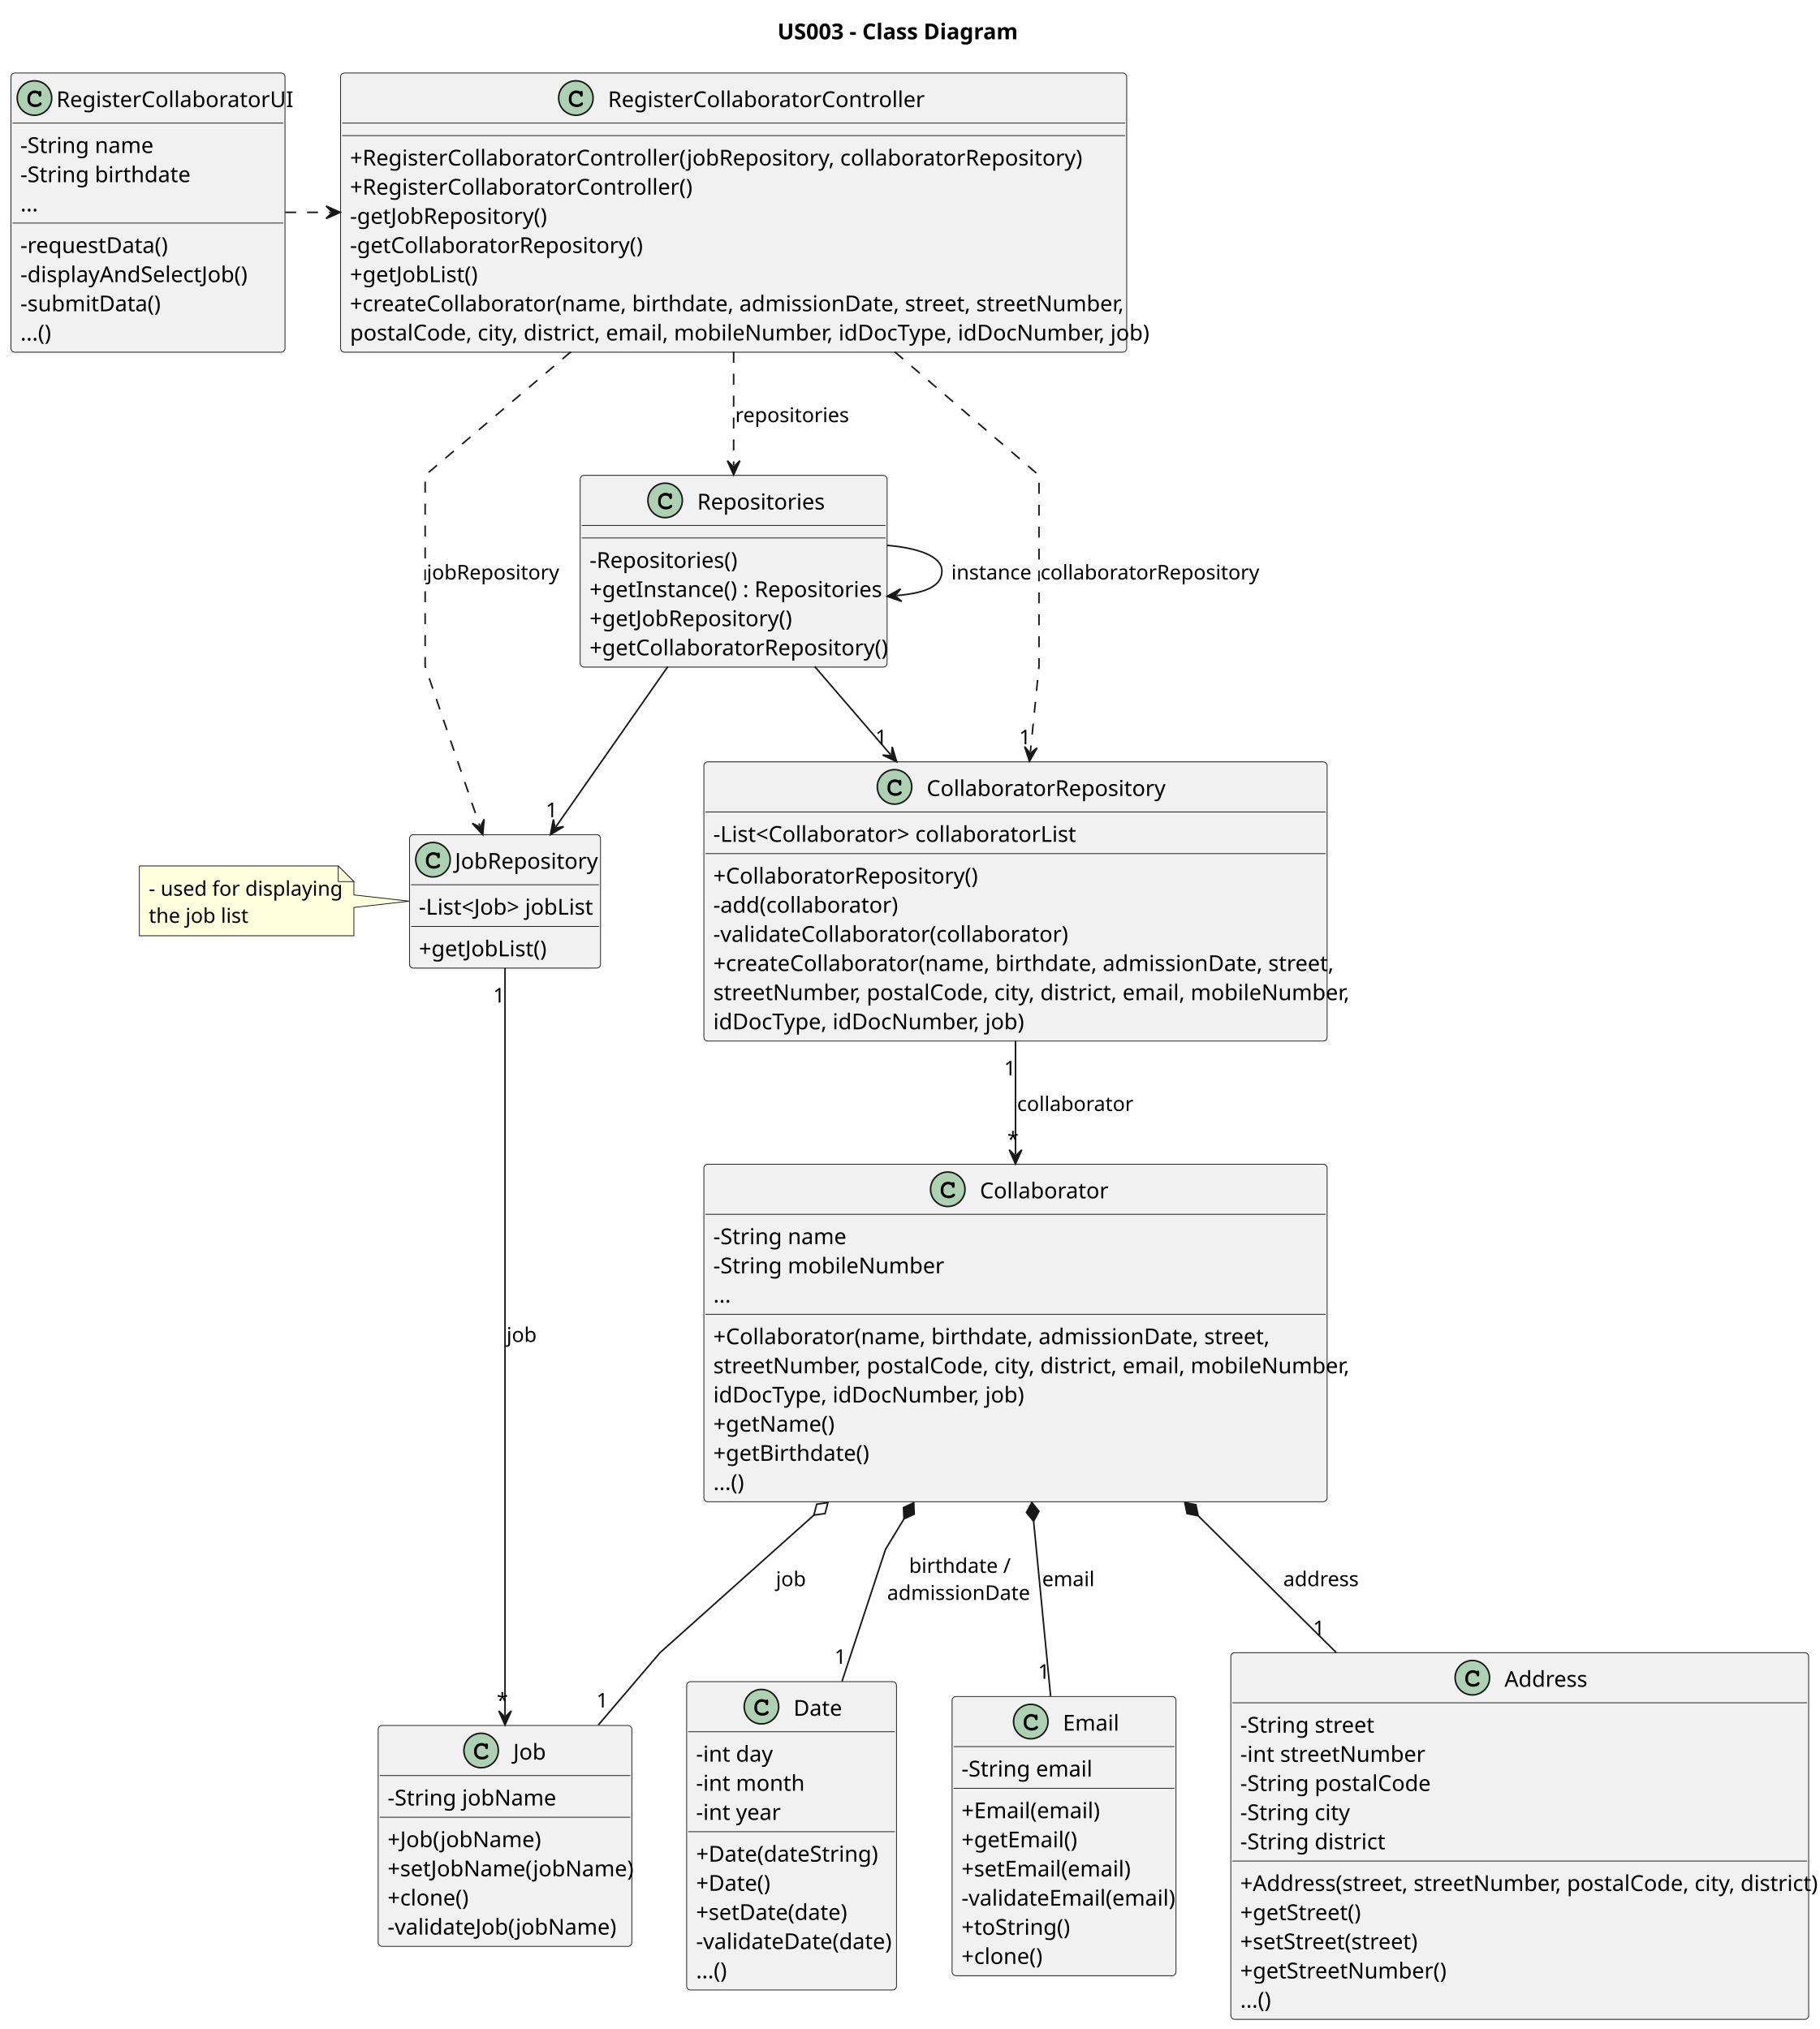
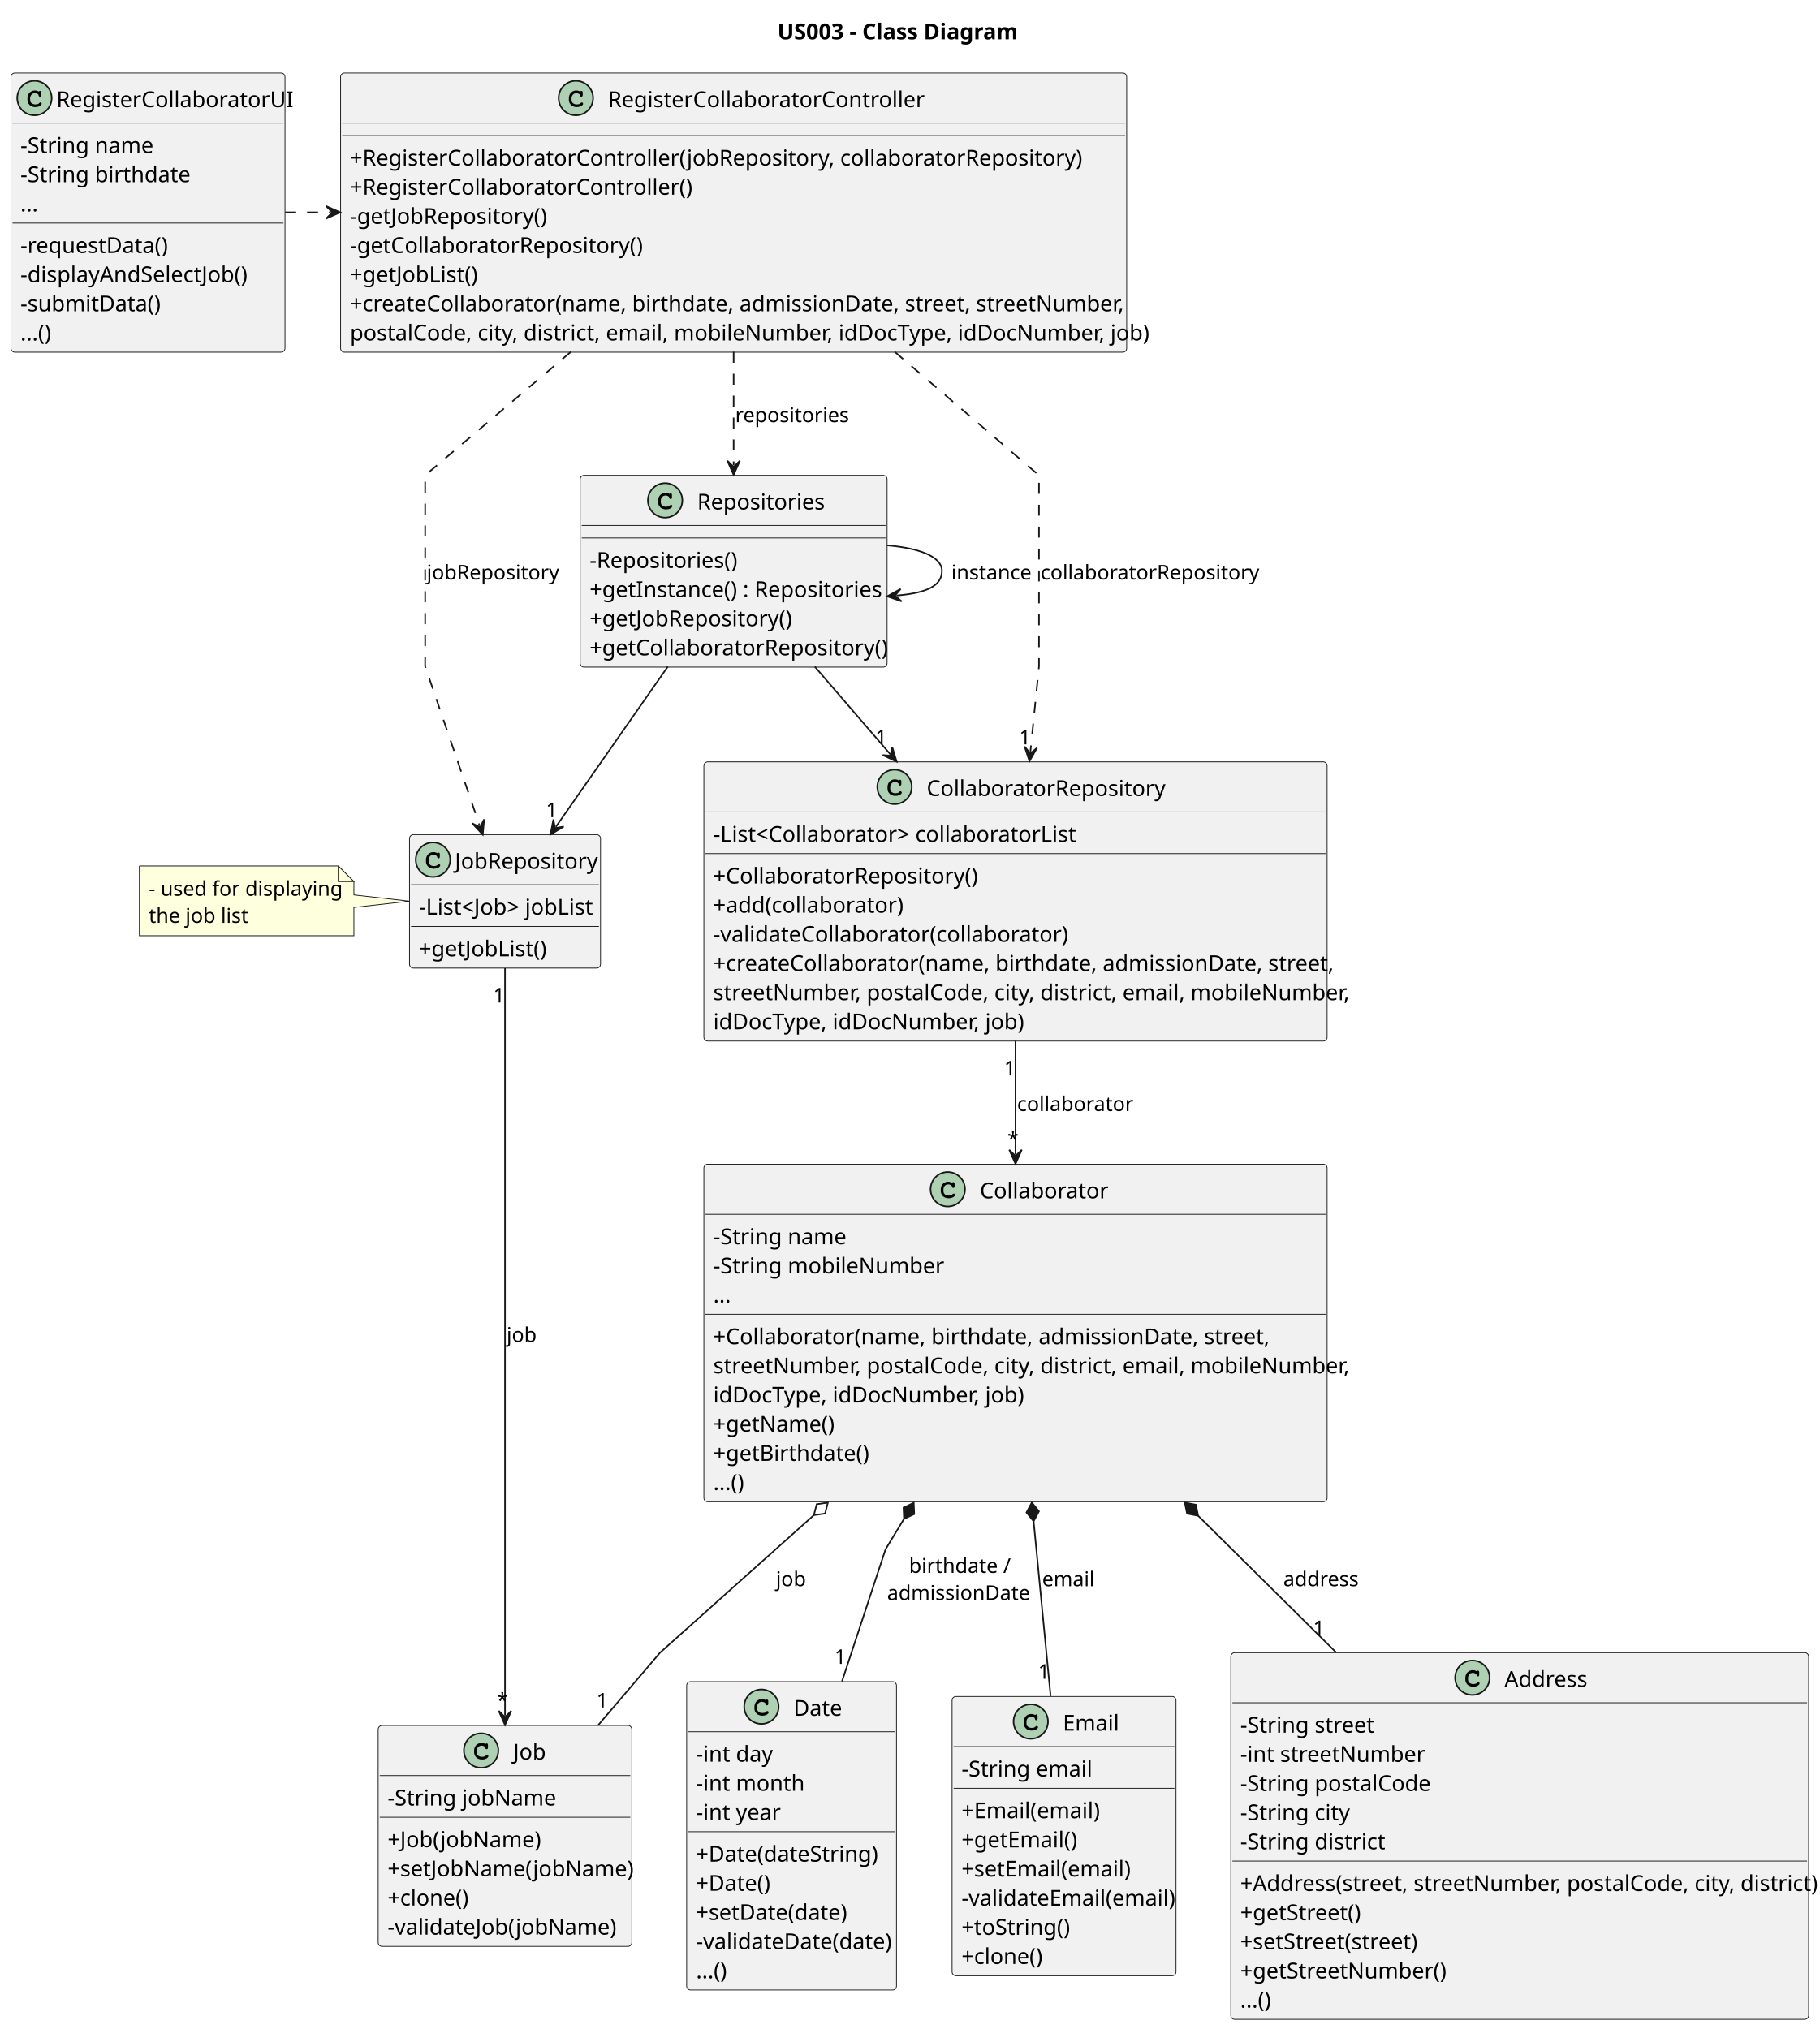
<svg xmlns="http://www.w3.org/2000/svg" contentStyleType="text/css" height="1296px" preserveAspectRatio="none" style="width:1162px;height:1296px;background:#FFFFFF;" version="1.1" viewBox="0 0 1162 1296" width="1162px" zoomAndPan="magnify">
  <defs />
  <g>
    <text fill="#000000" font-family="sans-serif" font-size="14" font-weight="bold" lengthAdjust="spacing" textLength="155" x="496.5" y="25.107">US003 - Class Diagram</text>
    <g id="elem_Collaborator">
      <rect codeLine="10" fill="#F1F1F1" height="215.59" id="Collaborator" rx="2.5" ry="2.5" style="stroke:#181818;stroke-width:0.5;" width="398" x="449.5" y="743.621" />
      <ellipse cx="605.25" cy="759.621" fill="#ADD1B2" rx="11" ry="11" style="stroke:#181818;stroke-width:1.0;" />
      <path d="M608.016,755.496 Q608.172,755.277 608.359,755.168 Q608.547,755.059 608.766,755.059 Q609.141,755.059 609.375,755.324 Q609.609,755.574 609.609,756.184 L609.609,757.637 Q609.609,758.246 609.375,758.512 Q609.141,758.777 608.766,758.777 Q608.422,758.777 608.219,758.574 Q608.016,758.387 607.906,757.871 Q607.859,757.512 607.672,757.324 Q607.344,756.949 606.734,756.731 Q606.125,756.512 605.5,756.512 Q604.734,756.512 604.094,756.84 Q603.469,757.168 602.969,757.918 Q602.484,758.668 602.484,759.699 L602.484,760.793 Q602.484,762.027 603.375,762.856 Q604.266,763.668 605.859,763.668 Q606.797,763.668 607.453,763.418 Q607.844,763.262 608.266,762.824 Q608.531,762.559 608.672,762.481 Q608.828,762.402 609.031,762.402 Q609.359,762.402 609.609,762.668 Q609.875,762.918 609.875,763.262 Q609.875,763.606 609.531,764.012 Q609.031,764.59 608.234,764.918 Q607.156,765.371 605.859,765.371 Q604.344,765.371 603.141,764.746 Q602.156,764.246 601.469,763.184 Q600.781,762.106 600.781,760.824 L600.781,759.668 Q600.781,758.34 601.391,757.199 Q602.016,756.043 603.109,755.434 Q604.203,754.809 605.438,754.809 Q606.172,754.809 606.812,754.981 Q607.469,755.137 608.016,755.496 Z " fill="#000000" />
      <text fill="#000000" font-family="sans-serif" font-size="14" lengthAdjust="spacing" textLength="78" x="625.75" y="765.418">Collaborator</text>
      <line style="stroke:#181818;stroke-width:0.5;" x1="450.5" x2="846.5" y1="775.621" y2="775.621" />
      <text fill="#000000" font-family="sans-serif" font-size="14" lengthAdjust="spacing" textLength="81" x="455.5" y="794.729">-String name</text>
      <text fill="#000000" font-family="sans-serif" font-size="14" lengthAdjust="spacing" textLength="136" x="455.5" y="813.35">-String mobileNumber</text>
      <text fill="#000000" font-family="sans-serif" font-size="14" lengthAdjust="spacing" textLength="12" x="455.5" y="831.971">...</text>
      <line style="stroke:#181818;stroke-width:0.5;" x1="450.5" x2="846.5" y1="839.484" y2="839.484" />
      <text fill="#000000" font-family="sans-serif" font-size="14" lengthAdjust="spacing" textLength="339" x="455.5" y="858.592">+Collaborator(name, birthdate, admissionDate, street,</text>
      <text fill="#000000" font-family="sans-serif" font-size="14" lengthAdjust="spacing" textLength="386" x="455.5" y="877.213">streetNumber, postalCode, city, district, email, mobileNumber,</text>
      <text fill="#000000" font-family="sans-serif" font-size="14" lengthAdjust="spacing" textLength="193" x="455.5" y="895.834">idDocType, idDocNumber, job)</text>
      <text fill="#000000" font-family="sans-serif" font-size="14" lengthAdjust="spacing" textLength="74" x="455.5" y="914.455">+getName()</text>
      <text fill="#000000" font-family="sans-serif" font-size="14" lengthAdjust="spacing" textLength="95" x="455.5" y="933.076">+getBirthdate()</text>
      <text fill="#000000" font-family="sans-serif" font-size="14" lengthAdjust="spacing" textLength="22" x="455.5" y="951.697">...()</text>
    </g>
    <g id="elem_Job">
      <rect codeLine="22" fill="#F1F1F1" height="141.106" id="Job" rx="2.5" ry="2.5" style="stroke:#181818;stroke-width:0.5;" width="162" x="241.5" y="1102.121" />
      <ellipse cx="307.25" cy="1118.121" fill="#ADD1B2" rx="11" ry="11" style="stroke:#181818;stroke-width:1.0;" />
      <path d="M310.016,1113.996 Q310.172,1113.777 310.359,1113.668 Q310.547,1113.559 310.766,1113.559 Q311.141,1113.559 311.375,1113.824 Q311.609,1114.074 311.609,1114.684 L311.609,1116.137 Q311.609,1116.746 311.375,1117.012 Q311.141,1117.277 310.766,1117.277 Q310.422,1117.277 310.219,1117.074 Q310.016,1116.887 309.906,1116.371 Q309.859,1116.012 309.672,1115.824 Q309.344,1115.449 308.734,1115.23 Q308.125,1115.012 307.5,1115.012 Q306.734,1115.012 306.094,1115.34 Q305.469,1115.668 304.969,1116.418 Q304.484,1117.168 304.484,1118.199 L304.484,1119.293 Q304.484,1120.527 305.375,1121.355 Q306.266,1122.168 307.859,1122.168 Q308.797,1122.168 309.453,1121.918 Q309.844,1121.762 310.266,1121.324 Q310.531,1121.059 310.672,1120.98 Q310.828,1120.902 311.031,1120.902 Q311.359,1120.902 311.609,1121.168 Q311.875,1121.418 311.875,1121.762 Q311.875,1122.105 311.531,1122.512 Q311.031,1123.09 310.234,1123.418 Q309.156,1123.871 307.859,1123.871 Q306.344,1123.871 305.141,1123.246 Q304.156,1122.746 303.469,1121.684 Q302.781,1120.605 302.781,1119.324 L302.781,1118.168 Q302.781,1116.84 303.391,1115.699 Q304.016,1114.543 305.109,1113.934 Q306.203,1113.309 307.438,1113.309 Q308.172,1113.309 308.812,1113.48 Q309.469,1113.637 310.016,1113.996 Z " fill="#000000" />
      <text fill="#000000" font-family="sans-serif" font-size="14" lengthAdjust="spacing" textLength="22" x="327.75" y="1123.918">Job</text>
      <line style="stroke:#181818;stroke-width:0.5;" x1="242.5" x2="402.5" y1="1134.121" y2="1134.121" />
      <text fill="#000000" font-family="sans-serif" font-size="14" lengthAdjust="spacing" textLength="101" x="247.5" y="1153.228">-String jobName</text>
      <line style="stroke:#181818;stroke-width:0.5;" x1="242.5" x2="402.5" y1="1160.742" y2="1160.742" />
      <text fill="#000000" font-family="sans-serif" font-size="14" lengthAdjust="spacing" textLength="95" x="247.5" y="1179.85">+Job(jobName)</text>
      <text fill="#000000" font-family="sans-serif" font-size="14" lengthAdjust="spacing" textLength="150" x="247.5" y="1198.471">+setJobName(jobName)</text>
      <text fill="#000000" font-family="sans-serif" font-size="14" lengthAdjust="spacing" textLength="52" x="247.5" y="1217.092">+clone()</text>
      <text fill="#000000" font-family="sans-serif" font-size="14" lengthAdjust="spacing" textLength="141" x="247.5" y="1235.713">-validateJob(jobName)</text>
    </g>
    <g id="elem_Date">
      <rect codeLine="32" fill="#F1F1F1" height="196.969" id="Date" rx="2.5" ry="2.5" style="stroke:#181818;stroke-width:0.5;" width="134" x="438.5" y="1074.121" />
      <ellipse cx="486.25" cy="1090.121" fill="#ADD1B2" rx="11" ry="11" style="stroke:#181818;stroke-width:1.0;" />
      <path d="M489.016,1085.996 Q489.172,1085.777 489.359,1085.668 Q489.547,1085.559 489.766,1085.559 Q490.141,1085.559 490.375,1085.824 Q490.609,1086.074 490.609,1086.684 L490.609,1088.137 Q490.609,1088.746 490.375,1089.012 Q490.141,1089.277 489.766,1089.277 Q489.422,1089.277 489.219,1089.074 Q489.016,1088.887 488.906,1088.371 Q488.859,1088.012 488.672,1087.824 Q488.344,1087.449 487.734,1087.23 Q487.125,1087.012 486.5,1087.012 Q485.734,1087.012 485.094,1087.34 Q484.469,1087.668 483.969,1088.418 Q483.484,1089.168 483.484,1090.199 L483.484,1091.293 Q483.484,1092.527 484.375,1093.355 Q485.266,1094.168 486.859,1094.168 Q487.797,1094.168 488.453,1093.918 Q488.844,1093.762 489.266,1093.324 Q489.531,1093.059 489.672,1092.98 Q489.828,1092.902 490.031,1092.902 Q490.359,1092.902 490.609,1093.168 Q490.875,1093.418 490.875,1093.762 Q490.875,1094.105 490.531,1094.512 Q490.031,1095.09 489.234,1095.418 Q488.156,1095.871 486.859,1095.871 Q485.344,1095.871 484.141,1095.246 Q483.156,1094.746 482.469,1093.684 Q481.781,1092.605 481.781,1091.324 L481.781,1090.168 Q481.781,1088.84 482.391,1087.699 Q483.016,1086.543 484.109,1085.934 Q485.203,1085.309 486.438,1085.309 Q487.172,1085.309 487.812,1085.48 Q488.469,1085.637 489.016,1085.996 Z " fill="#000000" />
      <text fill="#000000" font-family="sans-serif" font-size="14" lengthAdjust="spacing" textLength="30" x="506.75" y="1095.918">Date</text>
      <line style="stroke:#181818;stroke-width:0.5;" x1="439.5" x2="571.5" y1="1106.121" y2="1106.121" />
      <text fill="#000000" font-family="sans-serif" font-size="14" lengthAdjust="spacing" textLength="47" x="444.5" y="1125.228">-int day</text>
      <text fill="#000000" font-family="sans-serif" font-size="14" lengthAdjust="spacing" textLength="63" x="444.5" y="1143.85">-int month</text>
      <text fill="#000000" font-family="sans-serif" font-size="14" lengthAdjust="spacing" textLength="52" x="444.5" y="1162.471">-int year</text>
      <line style="stroke:#181818;stroke-width:0.5;" x1="439.5" x2="571.5" y1="1169.984" y2="1169.984" />
      <text fill="#000000" font-family="sans-serif" font-size="14" lengthAdjust="spacing" textLength="113" x="444.5" y="1189.092">+Date(dateString)</text>
      <text fill="#000000" font-family="sans-serif" font-size="14" lengthAdjust="spacing" textLength="48" x="444.5" y="1207.713">+Date()</text>
      <text fill="#000000" font-family="sans-serif" font-size="14" lengthAdjust="spacing" textLength="95" x="444.5" y="1226.334">+setDate(date)</text>
      <text fill="#000000" font-family="sans-serif" font-size="14" lengthAdjust="spacing" textLength="122" x="444.5" y="1244.955">-validateDate(date)</text>
      <text fill="#000000" font-family="sans-serif" font-size="14" lengthAdjust="spacing" textLength="22" x="444.5" y="1263.576">...()</text>
    </g>
    <g id="elem_CollaboratorRepository">
      <rect codeLine="44" fill="#F1F1F1" height="178.348" id="CollaboratorRepository" rx="2.5" ry="2.5" style="stroke:#181818;stroke-width:0.5;" width="398" x="449.5" y="486.621" />
      <ellipse cx="571.25" cy="502.621" fill="#ADD1B2" rx="11" ry="11" style="stroke:#181818;stroke-width:1.0;" />
      <path d="M574.016,498.496 Q574.172,498.277 574.359,498.168 Q574.547,498.059 574.766,498.059 Q575.141,498.059 575.375,498.324 Q575.609,498.574 575.609,499.184 L575.609,500.637 Q575.609,501.246 575.375,501.512 Q575.141,501.777 574.766,501.777 Q574.422,501.777 574.219,501.574 Q574.016,501.387 573.906,500.871 Q573.859,500.512 573.672,500.324 Q573.344,499.949 572.734,499.731 Q572.125,499.512 571.5,499.512 Q570.734,499.512 570.094,499.84 Q569.469,500.168 568.969,500.918 Q568.484,501.668 568.484,502.699 L568.484,503.793 Q568.484,505.027 569.375,505.856 Q570.266,506.668 571.859,506.668 Q572.797,506.668 573.453,506.418 Q573.844,506.262 574.266,505.824 Q574.531,505.559 574.672,505.481 Q574.828,505.402 575.031,505.402 Q575.359,505.402 575.609,505.668 Q575.875,505.918 575.875,506.262 Q575.875,506.606 575.531,507.012 Q575.031,507.59 574.234,507.918 Q573.156,508.371 571.859,508.371 Q570.344,508.371 569.141,507.746 Q568.156,507.246 567.469,506.184 Q566.781,505.106 566.781,503.824 L566.781,502.668 Q566.781,501.34 567.391,500.199 Q568.016,499.043 569.109,498.434 Q570.203,497.809 571.438,497.809 Q572.172,497.809 572.812,497.981 Q573.469,498.137 574.016,498.496 Z " fill="#000000" />
      <text fill="#000000" font-family="sans-serif" font-size="14" lengthAdjust="spacing" textLength="146" x="591.75" y="508.418">CollaboratorRepository</text>
      <line style="stroke:#181818;stroke-width:0.5;" x1="450.5" x2="846.5" y1="518.621" y2="518.621" />
      <text fill="#000000" font-family="sans-serif" font-size="14" lengthAdjust="spacing" textLength="222" x="455.5" y="537.729">-List&lt;Collaborator&gt; collaboratorList</text>
      <line style="stroke:#181818;stroke-width:0.5;" x1="450.5" x2="846.5" y1="545.242" y2="545.242" />
      <text fill="#000000" font-family="sans-serif" font-size="14" lengthAdjust="spacing" textLength="164" x="455.5" y="564.35">+CollaboratorRepository()</text>
-       <text fill="#000000" font-family="sans-serif" font-size="14" lengthAdjust="spacing" textLength="114" x="455.5" y="582.971">-add(collaborator)</text>
+       <text fill="#000000" font-family="sans-serif" font-size="14" lengthAdjust="spacing" textLength="117" x="455.5" y="582.971">+add(collaborator)</text>
      <text fill="#000000" font-family="sans-serif" font-size="14" lengthAdjust="spacing" textLength="217" x="455.5" y="601.592">-validateCollaborator(collaborator)</text>
      <text fill="#000000" font-family="sans-serif" font-size="14" lengthAdjust="spacing" textLength="379" x="455.5" y="620.213">+createCollaborator(name, birthdate, admissionDate, street,</text>
      <text fill="#000000" font-family="sans-serif" font-size="14" lengthAdjust="spacing" textLength="386" x="455.5" y="638.834">streetNumber, postalCode, city, district, email, mobileNumber,</text>
      <text fill="#000000" font-family="sans-serif" font-size="14" lengthAdjust="spacing" textLength="193" x="455.5" y="657.455">idDocType, idDocNumber, job)</text>
    </g>
    <g id="elem_JobRepository">
      <rect codeLine="53" fill="#F1F1F1" height="85.242" id="JobRepository" rx="2.5" ry="2.5" style="stroke:#181818;stroke-width:0.5;" width="122" x="261.5" y="533.121" />
      <ellipse cx="276.5" cy="549.121" fill="#ADD1B2" rx="11" ry="11" style="stroke:#181818;stroke-width:1.0;" />
      <path d="M279.266,544.996 Q279.422,544.777 279.609,544.668 Q279.797,544.559 280.016,544.559 Q280.391,544.559 280.625,544.824 Q280.859,545.074 280.859,545.684 L280.859,547.137 Q280.859,547.746 280.625,548.012 Q280.391,548.277 280.016,548.277 Q279.672,548.277 279.469,548.074 Q279.266,547.887 279.156,547.371 Q279.109,547.012 278.922,546.824 Q278.594,546.449 277.984,546.231 Q277.375,546.012 276.75,546.012 Q275.984,546.012 275.344,546.34 Q274.719,546.668 274.219,547.418 Q273.734,548.168 273.734,549.199 L273.734,550.293 Q273.734,551.527 274.625,552.356 Q275.516,553.168 277.109,553.168 Q278.047,553.168 278.703,552.918 Q279.094,552.762 279.516,552.324 Q279.781,552.059 279.922,551.981 Q280.078,551.902 280.281,551.902 Q280.609,551.902 280.859,552.168 Q281.125,552.418 281.125,552.762 Q281.125,553.106 280.781,553.512 Q280.281,554.09 279.484,554.418 Q278.406,554.871 277.109,554.871 Q275.594,554.871 274.391,554.246 Q273.406,553.746 272.719,552.684 Q272.031,551.606 272.031,550.324 L272.031,549.168 Q272.031,547.84 272.641,546.699 Q273.266,545.543 274.359,544.934 Q275.453,544.309 276.688,544.309 Q277.422,544.309 278.062,544.481 Q278.719,544.637 279.266,544.996 Z " fill="#000000" />
      <text fill="#000000" font-family="sans-serif" font-size="14" lengthAdjust="spacing" textLength="90" x="290.5" y="554.918">JobRepository</text>
      <line style="stroke:#181818;stroke-width:0.5;" x1="262.5" x2="382.5" y1="565.121" y2="565.121" />
      <text fill="#000000" font-family="sans-serif" font-size="14" lengthAdjust="spacing" textLength="110" x="267.5" y="584.229">-List&lt;Job&gt; jobList</text>
      <line style="stroke:#181818;stroke-width:0.5;" x1="262.5" x2="382.5" y1="591.742" y2="591.742" />
      <text fill="#000000" font-family="sans-serif" font-size="14" lengthAdjust="spacing" textLength="82" x="267.5" y="610.85">+getJobList()</text>
    </g>
    <g id="elem_Repositories">
      <rect codeLine="59" fill="#F1F1F1" height="122.484" id="Repositories" rx="2.5" ry="2.5" style="stroke:#181818;stroke-width:0.5;" width="196" x="370.5" y="303.621" />
      <ellipse cx="424.75" cy="319.621" fill="#ADD1B2" rx="11" ry="11" style="stroke:#181818;stroke-width:1.0;" />
      <path d="M427.516,315.496 Q427.672,315.277 427.859,315.168 Q428.047,315.059 428.266,315.059 Q428.641,315.059 428.875,315.324 Q429.109,315.574 429.109,316.184 L429.109,317.637 Q429.109,318.246 428.875,318.512 Q428.641,318.777 428.266,318.777 Q427.922,318.777 427.719,318.574 Q427.516,318.387 427.406,317.871 Q427.359,317.512 427.172,317.324 Q426.844,316.949 426.234,316.731 Q425.625,316.512 425,316.512 Q424.234,316.512 423.594,316.84 Q422.969,317.168 422.469,317.918 Q421.984,318.668 421.984,319.699 L421.984,320.793 Q421.984,322.027 422.875,322.856 Q423.766,323.668 425.359,323.668 Q426.297,323.668 426.953,323.418 Q427.344,323.262 427.766,322.824 Q428.031,322.559 428.172,322.481 Q428.328,322.402 428.531,322.402 Q428.859,322.402 429.109,322.668 Q429.375,322.918 429.375,323.262 Q429.375,323.606 429.031,324.012 Q428.531,324.59 427.734,324.918 Q426.656,325.371 425.359,325.371 Q423.844,325.371 422.641,324.746 Q421.656,324.246 420.969,323.184 Q420.281,322.106 420.281,320.824 L420.281,319.668 Q420.281,318.34 420.891,317.199 Q421.516,316.043 422.609,315.434 Q423.703,314.809 424.938,314.809 Q425.672,314.809 426.312,314.981 Q426.969,315.137 427.516,315.496 Z " fill="#000000" />
      <text fill="#000000" font-family="sans-serif" font-size="14" lengthAdjust="spacing" textLength="79" x="445.25" y="325.418">Repositories</text>
      <line style="stroke:#181818;stroke-width:0.5;" x1="371.5" x2="565.5" y1="335.621" y2="335.621" />
      <line style="stroke:#181818;stroke-width:0.5;" x1="371.5" x2="565.5" y1="343.621" y2="343.621" />
      <text fill="#000000" font-family="sans-serif" font-size="14" lengthAdjust="spacing" textLength="94" x="376.5" y="362.728">-Repositories()</text>
      <text fill="#000000" font-family="sans-serif" font-size="14" lengthAdjust="spacing" textLength="182" x="376.5" y="381.35">+getInstance() : Repositories</text>
      <text fill="#000000" font-family="sans-serif" font-size="14" lengthAdjust="spacing" textLength="128" x="376.5" y="399.971">+getJobRepository()</text>
      <text fill="#000000" font-family="sans-serif" font-size="14" lengthAdjust="spacing" textLength="184" x="376.5" y="418.592">+getCollaboratorRepository()</text>
    </g>
    <g id="elem_GMN8">
      <path d="M89,553.121 L89,597.703 A0,0 0 0 0 89,597.703 L226,597.703 A0,0 0 0 0 226,597.703 L226,579.621 L261.46,575.621 L226,571.621 L226,563.121 L216,553.121 L89,553.121 A0,0 0 0 0 89,553.121 " fill="#FEFFDD" style="stroke:#181818;stroke-width:0.5;" />
      <path d="M216,553.121 L216,563.121 L226,563.121 L216,553.121 " fill="#FEFFDD" style="stroke:#181818;stroke-width:0.5;" />
      <text fill="#000000" font-family="sans-serif" font-size="13" lengthAdjust="spacing" textLength="116" x="95" y="572.149">- used for displaying</text>
      <text fill="#000000" font-family="sans-serif" font-size="13" lengthAdjust="spacing" textLength="60" x="95" y="589.44">the job list</text>
    </g>
    <g id="elem_RegisterCollaboratorController">
      <rect codeLine="71" fill="#F1F1F1" height="178.348" id="RegisterCollaboratorController" rx="2.5" ry="2.5" style="stroke:#181818;stroke-width:0.5;" width="502" x="217.5" y="46.621" />
      <ellipse cx="367.75" cy="62.621" fill="#ADD1B2" rx="11" ry="11" style="stroke:#181818;stroke-width:1.0;" />
      <path d="M370.516,58.496 Q370.672,58.277 370.859,58.168 Q371.047,58.059 371.266,58.059 Q371.641,58.059 371.875,58.324 Q372.109,58.574 372.109,59.184 L372.109,60.637 Q372.109,61.246 371.875,61.512 Q371.641,61.777 371.266,61.777 Q370.922,61.777 370.719,61.574 Q370.516,61.387 370.406,60.871 Q370.359,60.512 370.172,60.324 Q369.844,59.949 369.234,59.73 Q368.625,59.512 368,59.512 Q367.234,59.512 366.594,59.84 Q365.969,60.168 365.469,60.918 Q364.984,61.668 364.984,62.699 L364.984,63.793 Q364.984,65.027 365.875,65.856 Q366.766,66.668 368.359,66.668 Q369.297,66.668 369.953,66.418 Q370.344,66.262 370.766,65.824 Q371.031,65.559 371.172,65.481 Q371.328,65.402 371.531,65.402 Q371.859,65.402 372.109,65.668 Q372.375,65.918 372.375,66.262 Q372.375,66.606 372.031,67.012 Q371.531,67.59 370.734,67.918 Q369.656,68.371 368.359,68.371 Q366.844,68.371 365.641,67.746 Q364.656,67.246 363.969,66.184 Q363.281,65.106 363.281,63.824 L363.281,62.668 Q363.281,61.34 363.891,60.199 Q364.516,59.043 365.609,58.434 Q366.703,57.809 367.938,57.809 Q368.672,57.809 369.312,57.98 Q369.969,58.137 370.516,58.496 Z " fill="#000000" />
      <text fill="#000000" font-family="sans-serif" font-size="14" lengthAdjust="spacing" textLength="193" x="388.25" y="68.418">RegisterCollaboratorController</text>
      <line style="stroke:#181818;stroke-width:0.5;" x1="218.5" x2="718.5" y1="78.621" y2="78.621" />
      <line style="stroke:#181818;stroke-width:0.5;" x1="218.5" x2="718.5" y1="86.621" y2="86.621" />
      <text fill="#000000" font-family="sans-serif" font-size="14" lengthAdjust="spacing" textLength="449" x="223.5" y="105.728">+RegisterCollaboratorController(jobRepository, collaboratorRepository)</text>
      <text fill="#000000" font-family="sans-serif" font-size="14" lengthAdjust="spacing" textLength="211" x="223.5" y="124.35">+RegisterCollaboratorController()</text>
      <text fill="#000000" font-family="sans-serif" font-size="14" lengthAdjust="spacing" textLength="125" x="223.5" y="142.971">-getJobRepository()</text>
      <text fill="#000000" font-family="sans-serif" font-size="14" lengthAdjust="spacing" textLength="181" x="223.5" y="161.592">-getCollaboratorRepository()</text>
      <text fill="#000000" font-family="sans-serif" font-size="14" lengthAdjust="spacing" textLength="82" x="223.5" y="180.213">+getJobList()</text>
      <text fill="#000000" font-family="sans-serif" font-size="14" lengthAdjust="spacing" textLength="472" x="223.5" y="198.834">+createCollaborator(name, birthdate, admissionDate, street, streetNumber,</text>
      <text fill="#000000" font-family="sans-serif" font-size="14" lengthAdjust="spacing" textLength="490" x="223.5" y="217.455">postalCode, city, district, email, mobileNumber, idDocType, idDocNumber, job)</text>
    </g>
    <g id="elem_RegisterCollaboratorUI">
      <rect codeLine="82" fill="#F1F1F1" height="178.348" id="RegisterCollaboratorUI" rx="2.5" ry="2.5" style="stroke:#181818;stroke-width:0.5;" width="175" x="7" y="46.621" />
      <ellipse cx="22" cy="62.621" fill="#ADD1B2" rx="11" ry="11" style="stroke:#181818;stroke-width:1.0;" />
      <path d="M24.766,58.496 Q24.922,58.277 25.109,58.168 Q25.297,58.059 25.516,58.059 Q25.891,58.059 26.125,58.324 Q26.359,58.574 26.359,59.184 L26.359,60.637 Q26.359,61.246 26.125,61.512 Q25.891,61.777 25.516,61.777 Q25.172,61.777 24.969,61.574 Q24.766,61.387 24.656,60.871 Q24.609,60.512 24.422,60.324 Q24.094,59.949 23.484,59.73 Q22.875,59.512 22.25,59.512 Q21.484,59.512 20.844,59.84 Q20.219,60.168 19.719,60.918 Q19.234,61.668 19.234,62.699 L19.234,63.793 Q19.234,65.027 20.125,65.856 Q21.016,66.668 22.609,66.668 Q23.547,66.668 24.203,66.418 Q24.594,66.262 25.016,65.824 Q25.281,65.559 25.422,65.481 Q25.578,65.402 25.781,65.402 Q26.109,65.402 26.359,65.668 Q26.625,65.918 26.625,66.262 Q26.625,66.606 26.281,67.012 Q25.781,67.59 24.984,67.918 Q23.906,68.371 22.609,68.371 Q21.094,68.371 19.891,67.746 Q18.906,67.246 18.219,66.184 Q17.531,65.106 17.531,63.824 L17.531,62.668 Q17.531,61.34 18.141,60.199 Q18.766,59.043 19.859,58.434 Q20.953,57.809 22.188,57.809 Q22.922,57.809 23.562,57.98 Q24.219,58.137 24.766,58.496 Z " fill="#000000" />
      <text fill="#000000" font-family="sans-serif" font-size="14" lengthAdjust="spacing" textLength="143" x="36" y="68.418">RegisterCollaboratorUI</text>
      <line style="stroke:#181818;stroke-width:0.5;" x1="8" x2="181" y1="78.621" y2="78.621" />
      <text fill="#000000" font-family="sans-serif" font-size="14" lengthAdjust="spacing" textLength="81" x="13" y="97.728">-String name</text>
      <text fill="#000000" font-family="sans-serif" font-size="14" lengthAdjust="spacing" textLength="102" x="13" y="116.35">-String birthdate</text>
      <text fill="#000000" font-family="sans-serif" font-size="14" lengthAdjust="spacing" textLength="12" x="13" y="134.971">...</text>
      <line style="stroke:#181818;stroke-width:0.5;" x1="8" x2="181" y1="142.484" y2="142.484" />
      <text fill="#000000" font-family="sans-serif" font-size="14" lengthAdjust="spacing" textLength="93" x="13" y="161.592">-requestData()</text>
      <text fill="#000000" font-family="sans-serif" font-size="14" lengthAdjust="spacing" textLength="145" x="13" y="180.213">-displayAndSelectJob()</text>
      <text fill="#000000" font-family="sans-serif" font-size="14" lengthAdjust="spacing" textLength="86" x="13" y="198.834">-submitData()</text>
      <text fill="#000000" font-family="sans-serif" font-size="14" lengthAdjust="spacing" textLength="22" x="13" y="217.455">...()</text>
    </g>
    <g id="elem_Email">
      <rect codeLine="93" fill="#F1F1F1" height="178.348" id="Email" rx="2.5" ry="2.5" style="stroke:#181818;stroke-width:0.5;" width="143" x="608" y="1083.621" />
      <ellipse cx="658.25" cy="1099.621" fill="#ADD1B2" rx="11" ry="11" style="stroke:#181818;stroke-width:1.0;" />
      <path d="M661.016,1095.496 Q661.172,1095.277 661.359,1095.168 Q661.547,1095.059 661.766,1095.059 Q662.141,1095.059 662.375,1095.324 Q662.609,1095.574 662.609,1096.184 L662.609,1097.637 Q662.609,1098.246 662.375,1098.512 Q662.141,1098.777 661.766,1098.777 Q661.422,1098.777 661.219,1098.574 Q661.016,1098.387 660.906,1097.871 Q660.859,1097.512 660.672,1097.324 Q660.344,1096.949 659.734,1096.73 Q659.125,1096.512 658.5,1096.512 Q657.734,1096.512 657.094,1096.84 Q656.469,1097.168 655.969,1097.918 Q655.484,1098.668 655.484,1099.699 L655.484,1100.793 Q655.484,1102.027 656.375,1102.855 Q657.266,1103.668 658.859,1103.668 Q659.797,1103.668 660.453,1103.418 Q660.844,1103.262 661.266,1102.824 Q661.531,1102.559 661.672,1102.48 Q661.828,1102.402 662.031,1102.402 Q662.359,1102.402 662.609,1102.668 Q662.875,1102.918 662.875,1103.262 Q662.875,1103.605 662.531,1104.012 Q662.031,1104.59 661.234,1104.918 Q660.156,1105.371 658.859,1105.371 Q657.344,1105.371 656.141,1104.746 Q655.156,1104.246 654.469,1103.184 Q653.781,1102.105 653.781,1100.824 L653.781,1099.668 Q653.781,1098.34 654.391,1097.199 Q655.016,1096.043 656.109,1095.434 Q657.203,1094.809 658.438,1094.809 Q659.172,1094.809 659.812,1094.98 Q660.469,1095.137 661.016,1095.496 Z " fill="#000000" />
      <text fill="#000000" font-family="sans-serif" font-size="14" lengthAdjust="spacing" textLength="34" x="678.75" y="1105.418">Email</text>
      <line style="stroke:#181818;stroke-width:0.5;" x1="609" x2="750" y1="1115.621" y2="1115.621" />
      <text fill="#000000" font-family="sans-serif" font-size="14" lengthAdjust="spacing" textLength="79" x="614" y="1134.728">-String email</text>
      <line style="stroke:#181818;stroke-width:0.5;" x1="609" x2="750" y1="1142.242" y2="1142.242" />
      <text fill="#000000" font-family="sans-serif" font-size="14" lengthAdjust="spacing" textLength="85" x="614" y="1161.35">+Email(email)</text>
      <text fill="#000000" font-family="sans-serif" font-size="14" lengthAdjust="spacing" textLength="72" x="614" y="1179.971">+getEmail()</text>
      <text fill="#000000" font-family="sans-serif" font-size="14" lengthAdjust="spacing" textLength="104" x="614" y="1198.592">+setEmail(email)</text>
      <text fill="#000000" font-family="sans-serif" font-size="14" lengthAdjust="spacing" textLength="131" x="614" y="1217.213">-validateEmail(email)</text>
      <text fill="#000000" font-family="sans-serif" font-size="14" lengthAdjust="spacing" textLength="67" x="614" y="1235.834">+toString()</text>
      <text fill="#000000" font-family="sans-serif" font-size="14" lengthAdjust="spacing" textLength="52" x="614" y="1254.455">+clone()</text>
    </g>
    <g id="elem_Address">
      <rect codeLine="104" fill="#F1F1F1" height="234.211" id="Address" rx="2.5" ry="2.5" style="stroke:#181818;stroke-width:0.5;" width="369" x="786" y="1055.621" />
      <ellipse cx="940.25" cy="1071.621" fill="#ADD1B2" rx="11" ry="11" style="stroke:#181818;stroke-width:1.0;" />
      <path d="M943.016,1067.496 Q943.172,1067.277 943.359,1067.168 Q943.547,1067.059 943.766,1067.059 Q944.141,1067.059 944.375,1067.324 Q944.609,1067.574 944.609,1068.184 L944.609,1069.637 Q944.609,1070.246 944.375,1070.512 Q944.141,1070.777 943.766,1070.777 Q943.422,1070.777 943.219,1070.574 Q943.016,1070.387 942.906,1069.871 Q942.859,1069.512 942.672,1069.324 Q942.344,1068.949 941.734,1068.73 Q941.125,1068.512 940.5,1068.512 Q939.734,1068.512 939.094,1068.84 Q938.469,1069.168 937.969,1069.918 Q937.484,1070.668 937.484,1071.699 L937.484,1072.793 Q937.484,1074.027 938.375,1074.855 Q939.266,1075.668 940.859,1075.668 Q941.797,1075.668 942.453,1075.418 Q942.844,1075.262 943.266,1074.824 Q943.531,1074.559 943.672,1074.48 Q943.828,1074.402 944.031,1074.402 Q944.359,1074.402 944.609,1074.668 Q944.875,1074.918 944.875,1075.262 Q944.875,1075.605 944.531,1076.012 Q944.031,1076.59 943.234,1076.918 Q942.156,1077.371 940.859,1077.371 Q939.344,1077.371 938.141,1076.746 Q937.156,1076.246 936.469,1075.184 Q935.781,1074.105 935.781,1072.824 L935.781,1071.668 Q935.781,1070.34 936.391,1069.199 Q937.016,1068.043 938.109,1067.434 Q939.203,1066.809 940.438,1066.809 Q941.172,1066.809 941.812,1066.98 Q942.469,1067.137 943.016,1067.496 Z " fill="#000000" />
      <text fill="#000000" font-family="sans-serif" font-size="14" lengthAdjust="spacing" textLength="52" x="960.75" y="1077.418">Address</text>
      <line style="stroke:#181818;stroke-width:0.5;" x1="787" x2="1154" y1="1087.621" y2="1087.621" />
      <text fill="#000000" font-family="sans-serif" font-size="14" lengthAdjust="spacing" textLength="82" x="792" y="1106.728">-String street</text>
      <text fill="#000000" font-family="sans-serif" font-size="14" lengthAdjust="spacing" textLength="109" x="792" y="1125.35">-int streetNumber</text>
      <text fill="#000000" font-family="sans-serif" font-size="14" lengthAdjust="spacing" textLength="118" x="792" y="1143.971">-String postalCode</text>
      <text fill="#000000" font-family="sans-serif" font-size="14" lengthAdjust="spacing" textLength="67" x="792" y="1162.592">-String city</text>
      <text fill="#000000" font-family="sans-serif" font-size="14" lengthAdjust="spacing" textLength="87" x="792" y="1181.213">-String district</text>
      <line style="stroke:#181818;stroke-width:0.5;" x1="787" x2="1154" y1="1188.727" y2="1188.727" />
      <text fill="#000000" font-family="sans-serif" font-size="14" lengthAdjust="spacing" textLength="357" x="792" y="1207.834">+Address(street, streetNumber, postalCode, city, district)</text>
      <text fill="#000000" font-family="sans-serif" font-size="14" lengthAdjust="spacing" textLength="76" x="792" y="1226.455">+getStreet()</text>
      <text fill="#000000" font-family="sans-serif" font-size="14" lengthAdjust="spacing" textLength="111" x="792" y="1245.076">+setStreet(street)</text>
      <text fill="#000000" font-family="sans-serif" font-size="14" lengthAdjust="spacing" textLength="125" x="792" y="1263.697">+getStreetNumber()</text>
      <text fill="#000000" font-family="sans-serif" font-size="14" lengthAdjust="spacing" textLength="22" x="792" y="1282.318">...()</text>
    </g>
    <g id="link_RegisterCollaboratorUI_RegisterCollaboratorController">
      <path codeLine="118" d="M182.1,135.621 C198.67,135.621 206.37,135.621 211.25,135.621 " fill="none" id="RegisterCollaboratorUI-to-RegisterCollaboratorController" style="stroke:#181818;stroke-width:1.0;stroke-dasharray:7.0,7.0;" />
      <polygon fill="#181818" points="217.25,135.621,208.25,131.621,212.25,135.621,208.25,139.621,217.25,135.621" style="stroke:#181818;stroke-width:1.0;" />
    </g>
    <g id="link_RegisterCollaboratorController_CollaboratorRepository">
      <path codeLine="119" d="M571.42,224.771 C618.3,264.911 663.5,303.621 663.5,303.621 C663.5,303.621 663.5,425.621 663.5,425.621 C663.5,425.621 661.231,448.171 658.001,480.251 " fill="none" id="RegisterCollaboratorController-to-CollaboratorRepository" style="stroke:#181818;stroke-width:1.0;stroke-dasharray:7.0,7.0;" />
      <polygon fill="#181818" points="657.4,486.221,662.282,477.667,657.901,481.246,654.322,476.866,657.4,486.221" style="stroke:#181818;stroke-width:1.0;" />
      <text fill="#000000" font-family="sans-serif" font-size="13" lengthAdjust="spacing" textLength="129" x="664.5" y="370.149">collaboratorRepository</text>
      <text fill="#000000" font-family="sans-serif" font-size="13" lengthAdjust="spacing" textLength="7" x="650.83" y="475.446">1</text>
    </g>
    <g id="link_CollaboratorRepository_Collaborator">
      <path codeLine="120" d="M648.5,664.821 C648.5,689.851 648.5,711.391 648.5,737.411 " fill="none" id="CollaboratorRepository-to-Collaborator" style="stroke:#181818;stroke-width:1.0;" />
      <polygon fill="#181818" points="648.5,743.411,652.5,734.411,648.5,738.411,644.5,734.411,648.5,743.411" style="stroke:#181818;stroke-width:1.0;" />
      <text fill="#000000" font-family="sans-serif" font-size="13" lengthAdjust="spacing" textLength="67" x="649.5" y="709.649">collaborator</text>
      <text fill="#000000" font-family="sans-serif" font-size="13" lengthAdjust="spacing" textLength="7" x="641.21" y="686.938">1</text>
      <text fill="#000000" font-family="sans-serif" font-size="13" lengthAdjust="spacing" textLength="5" x="643.324" y="732.258">*</text>
    </g>
    <g id="link_RegisterCollaboratorController_JobRepository">
      <path codeLine="121" d="M364.52,224.771 C317.16,264.911 271.5,303.621 271.5,303.621 C271.5,303.621 271.5,425.621 271.5,425.621 C271.5,425.621 291.257,483.354 306.347,527.444 " fill="none" id="RegisterCollaboratorController-to-JobRepository" style="stroke:#181818;stroke-width:1.0;stroke-dasharray:7.0,7.0;" />
      <polygon fill="#181818" points="308.29,533.121,309.16,523.311,306.671,528.39,301.591,525.901,308.29,533.121" style="stroke:#181818;stroke-width:1.0;" />
      <text fill="#000000" font-family="sans-serif" font-size="13" lengthAdjust="spacing" textLength="79" x="272.5" y="370.149">jobRepository</text>
    </g>
    <g id="link_JobRepository_Job">
      <path codeLine="122" d="M322.5,618.461 C322.5,719.371 322.5,971.021 322.5,1095.801 " fill="none" id="JobRepository-to-Job" style="stroke:#181818;stroke-width:1.0;" />
      <polygon fill="#181818" points="322.5,1101.801,326.5,1092.801,322.5,1096.801,318.5,1092.801,322.5,1101.801" style="stroke:#181818;stroke-width:1.0;" />
      <text fill="#000000" font-family="sans-serif" font-size="13" lengthAdjust="spacing" textLength="17" x="323.5" y="857.149">job</text>
      <text fill="#000000" font-family="sans-serif" font-size="13" lengthAdjust="spacing" textLength="7" x="314.964" y="640.355">1</text>
      <text fill="#000000" font-family="sans-serif" font-size="13" lengthAdjust="spacing" textLength="5" x="317.242" y="1090.659">*</text>
    </g>
    <g id="link_Collaborator_Job">
      <path codeLine="123" d="M519.745,967.77 C465.175,1016.57 421.5,1055.621 421.5,1055.621 C421.5,1055.621 403.05,1077.231 382.09,1101.801 " fill="none" id="Collaborator-backto-Job" style="stroke:#181818;stroke-width:1.0;" />
      <polygon fill="none" points="528.69,959.771,521.551,960.789,519.745,967.77,526.884,966.752,528.69,959.771" style="stroke:#181818;stroke-width:1.0;" />
      <text fill="#000000" font-family="sans-serif" font-size="13" lengthAdjust="spacing" textLength="17" x="495.5" y="1013.149">job</text>
      <text fill="#000000" font-family="sans-serif" font-size="13" lengthAdjust="spacing" textLength="7" x="380.874" y="1090.659">1</text>
    </g>
    <g id="link_Collaborator_Email">
      <path codeLine="124" d="M660.069,971.675 C663.969,1011.855 667.2,1045.091 670.92,1083.371 " fill="none" id="Collaborator-backto-Email" style="stroke:#181818;stroke-width:1.0;" />
      <polygon fill="#181818" points="658.91,959.731,655.508,966.09,660.069,971.675,663.471,965.317,658.91,959.731" style="stroke:#181818;stroke-width:1.0;" />
      <text fill="#000000" font-family="sans-serif" font-size="13" lengthAdjust="spacing" textLength="31" x="665.5" y="1013.149">email</text>
      <text fill="#000000" font-family="sans-serif" font-size="13" lengthAdjust="spacing" textLength="7" x="662.92" y="1072.302">1</text>
    </g>
    <g id="link_Collaborator_Address">
      <path codeLine="125" d="M765.145,968.177 C796.205,998.947 821.69,1024.201 853.27,1055.481 " fill="none" id="Collaborator-backto-Address" style="stroke:#181818;stroke-width:1.0;" />
      <polygon fill="#181818" points="756.62,959.731,758.067,966.795,765.145,968.177,763.698,961.112,756.62,959.731" style="stroke:#181818;stroke-width:1.0;" />
      <text fill="#000000" font-family="sans-serif" font-size="13" lengthAdjust="spacing" textLength="46" x="819.5" y="1013.149">address</text>
      <text fill="#000000" font-family="sans-serif" font-size="13" lengthAdjust="spacing" textLength="7" x="838.536" y="1044.463">1</text>
    </g>
    <g id="link_Collaborator_Date">
      <path codeLine="126" d="M577.294,970.156 C566.794,987.496 565.5,989.621 565.5,989.621 C565.5,989.621 551.93,1030.791 537.7,1073.961 " fill="none" id="Collaborator-backto-Date" style="stroke:#181818;stroke-width:1.0;" />
      <polygon fill="#181818" points="583.51,959.891,576.981,962.952,577.294,970.156,583.824,967.095,583.51,959.891" style="stroke:#181818;stroke-width:1.0;" />
      <text fill="#000000" font-family="sans-serif" font-size="13" lengthAdjust="spacing" textLength="58" x="580.5" y="1004.649">birthdate /</text>
      <text fill="#000000" font-family="sans-serif" font-size="13" lengthAdjust="spacing" textLength="86" x="566.5" y="1021.94">admissionDate</text>
      <text fill="#000000" font-family="sans-serif" font-size="13" lengthAdjust="spacing" textLength="7" x="532.897" y="1062.797">1</text>
    </g>
    <g id="link_RegisterCollaboratorController_Repositories">
      <path codeLine="127" d="M468.5,224.711 C468.5,251.001 468.5,273.221 468.5,297.301 " fill="none" id="RegisterCollaboratorController-to-Repositories" style="stroke:#181818;stroke-width:1.0;stroke-dasharray:7.0,7.0;" />
      <polygon fill="#181818" points="468.5,303.301,472.5,294.301,468.5,298.301,464.5,294.301,468.5,303.301" style="stroke:#181818;stroke-width:1.0;" />
      <text fill="#000000" font-family="sans-serif" font-size="13" lengthAdjust="spacing" textLength="67" x="469.5" y="269.649">repositories</text>
    </g>
    <g id="link_Repositories_JobRepository">
      <path codeLine="128" d="M426.47,425.791 C402.46,460.161 376.396,497.462 354.966,528.142 " fill="none" id="Repositories-to-JobRepository" style="stroke:#181818;stroke-width:1.0;" />
      <polygon fill="#181818" points="351.53,533.061,359.963,527.973,354.393,528.962,353.404,523.392,351.53,533.061" style="stroke:#181818;stroke-width:1.0;" />
      <text fill="#000000" font-family="sans-serif" font-size="13" lengthAdjust="spacing" textLength="7" x="348.599" y="521.956">1</text>
    </g>
    <g id="link_Repositories_CollaboratorRepository">
      <path codeLine="129" d="M520.32,425.791 C536.63,444.721 551.076,461.494 568.686,481.954 " fill="none" id="Repositories-to-CollaboratorRepository" style="stroke:#181818;stroke-width:1.0;" />
      <polygon fill="#181818" points="572.6,486.501,569.761,477.07,569.338,482.712,563.697,482.289,572.6,486.501" style="stroke:#181818;stroke-width:1.0;" />
      <text fill="#000000" font-family="sans-serif" font-size="13" lengthAdjust="spacing" textLength="7" x="559.025" y="475.443">1</text>
    </g>
    <g id="link_Repositories_Repositories">
      <path codeLine="130" d="M566.52,348.341 C586.87,350.051 601.5,355.481 601.5,364.621 C601.5,373.761 592.849,378.689 572.499,380.399 " fill="none" id="Repositories-to-Repositories" style="stroke:#181818;stroke-width:1.0;" />
      <polygon fill="#181818" points="566.52,380.901,575.823,384.133,571.502,380.482,575.154,376.161,566.52,380.901" style="stroke:#181818;stroke-width:1.0;" />
      <text fill="#000000" font-family="sans-serif" font-size="13" lengthAdjust="spacing" textLength="49" x="607.5" y="370.149">instance</text>
    </g>
  </g>
</svg>
